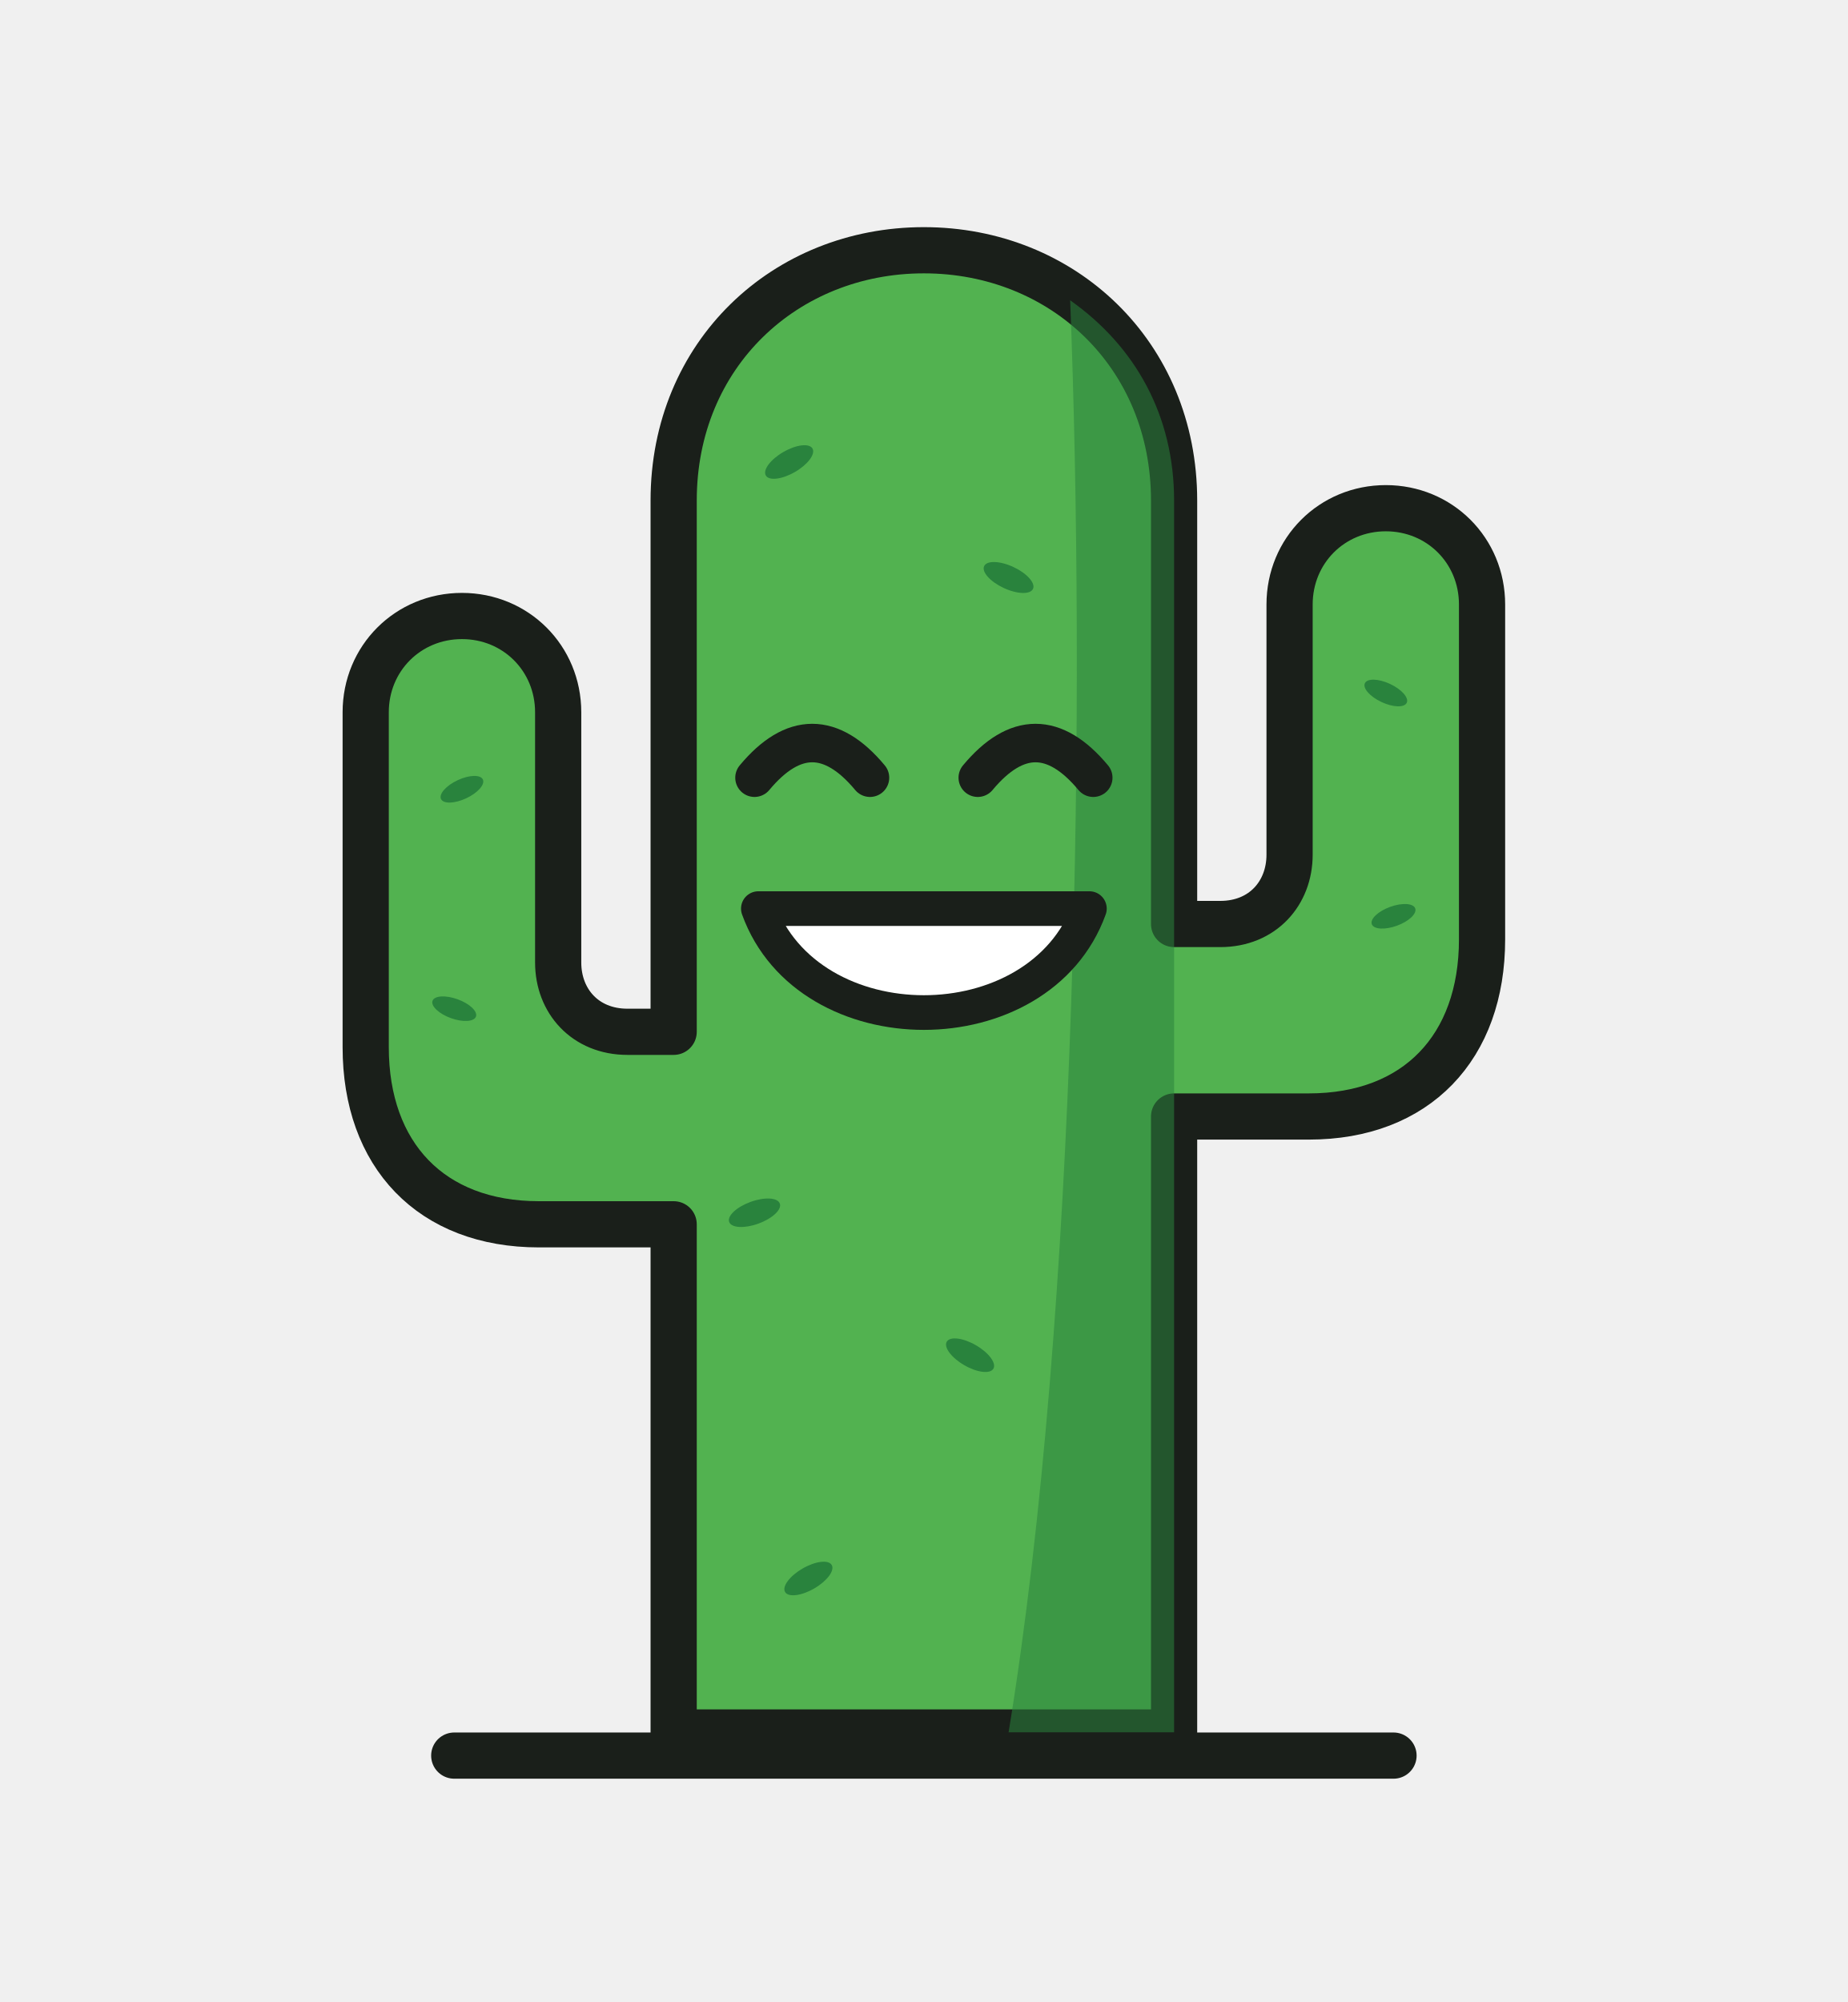
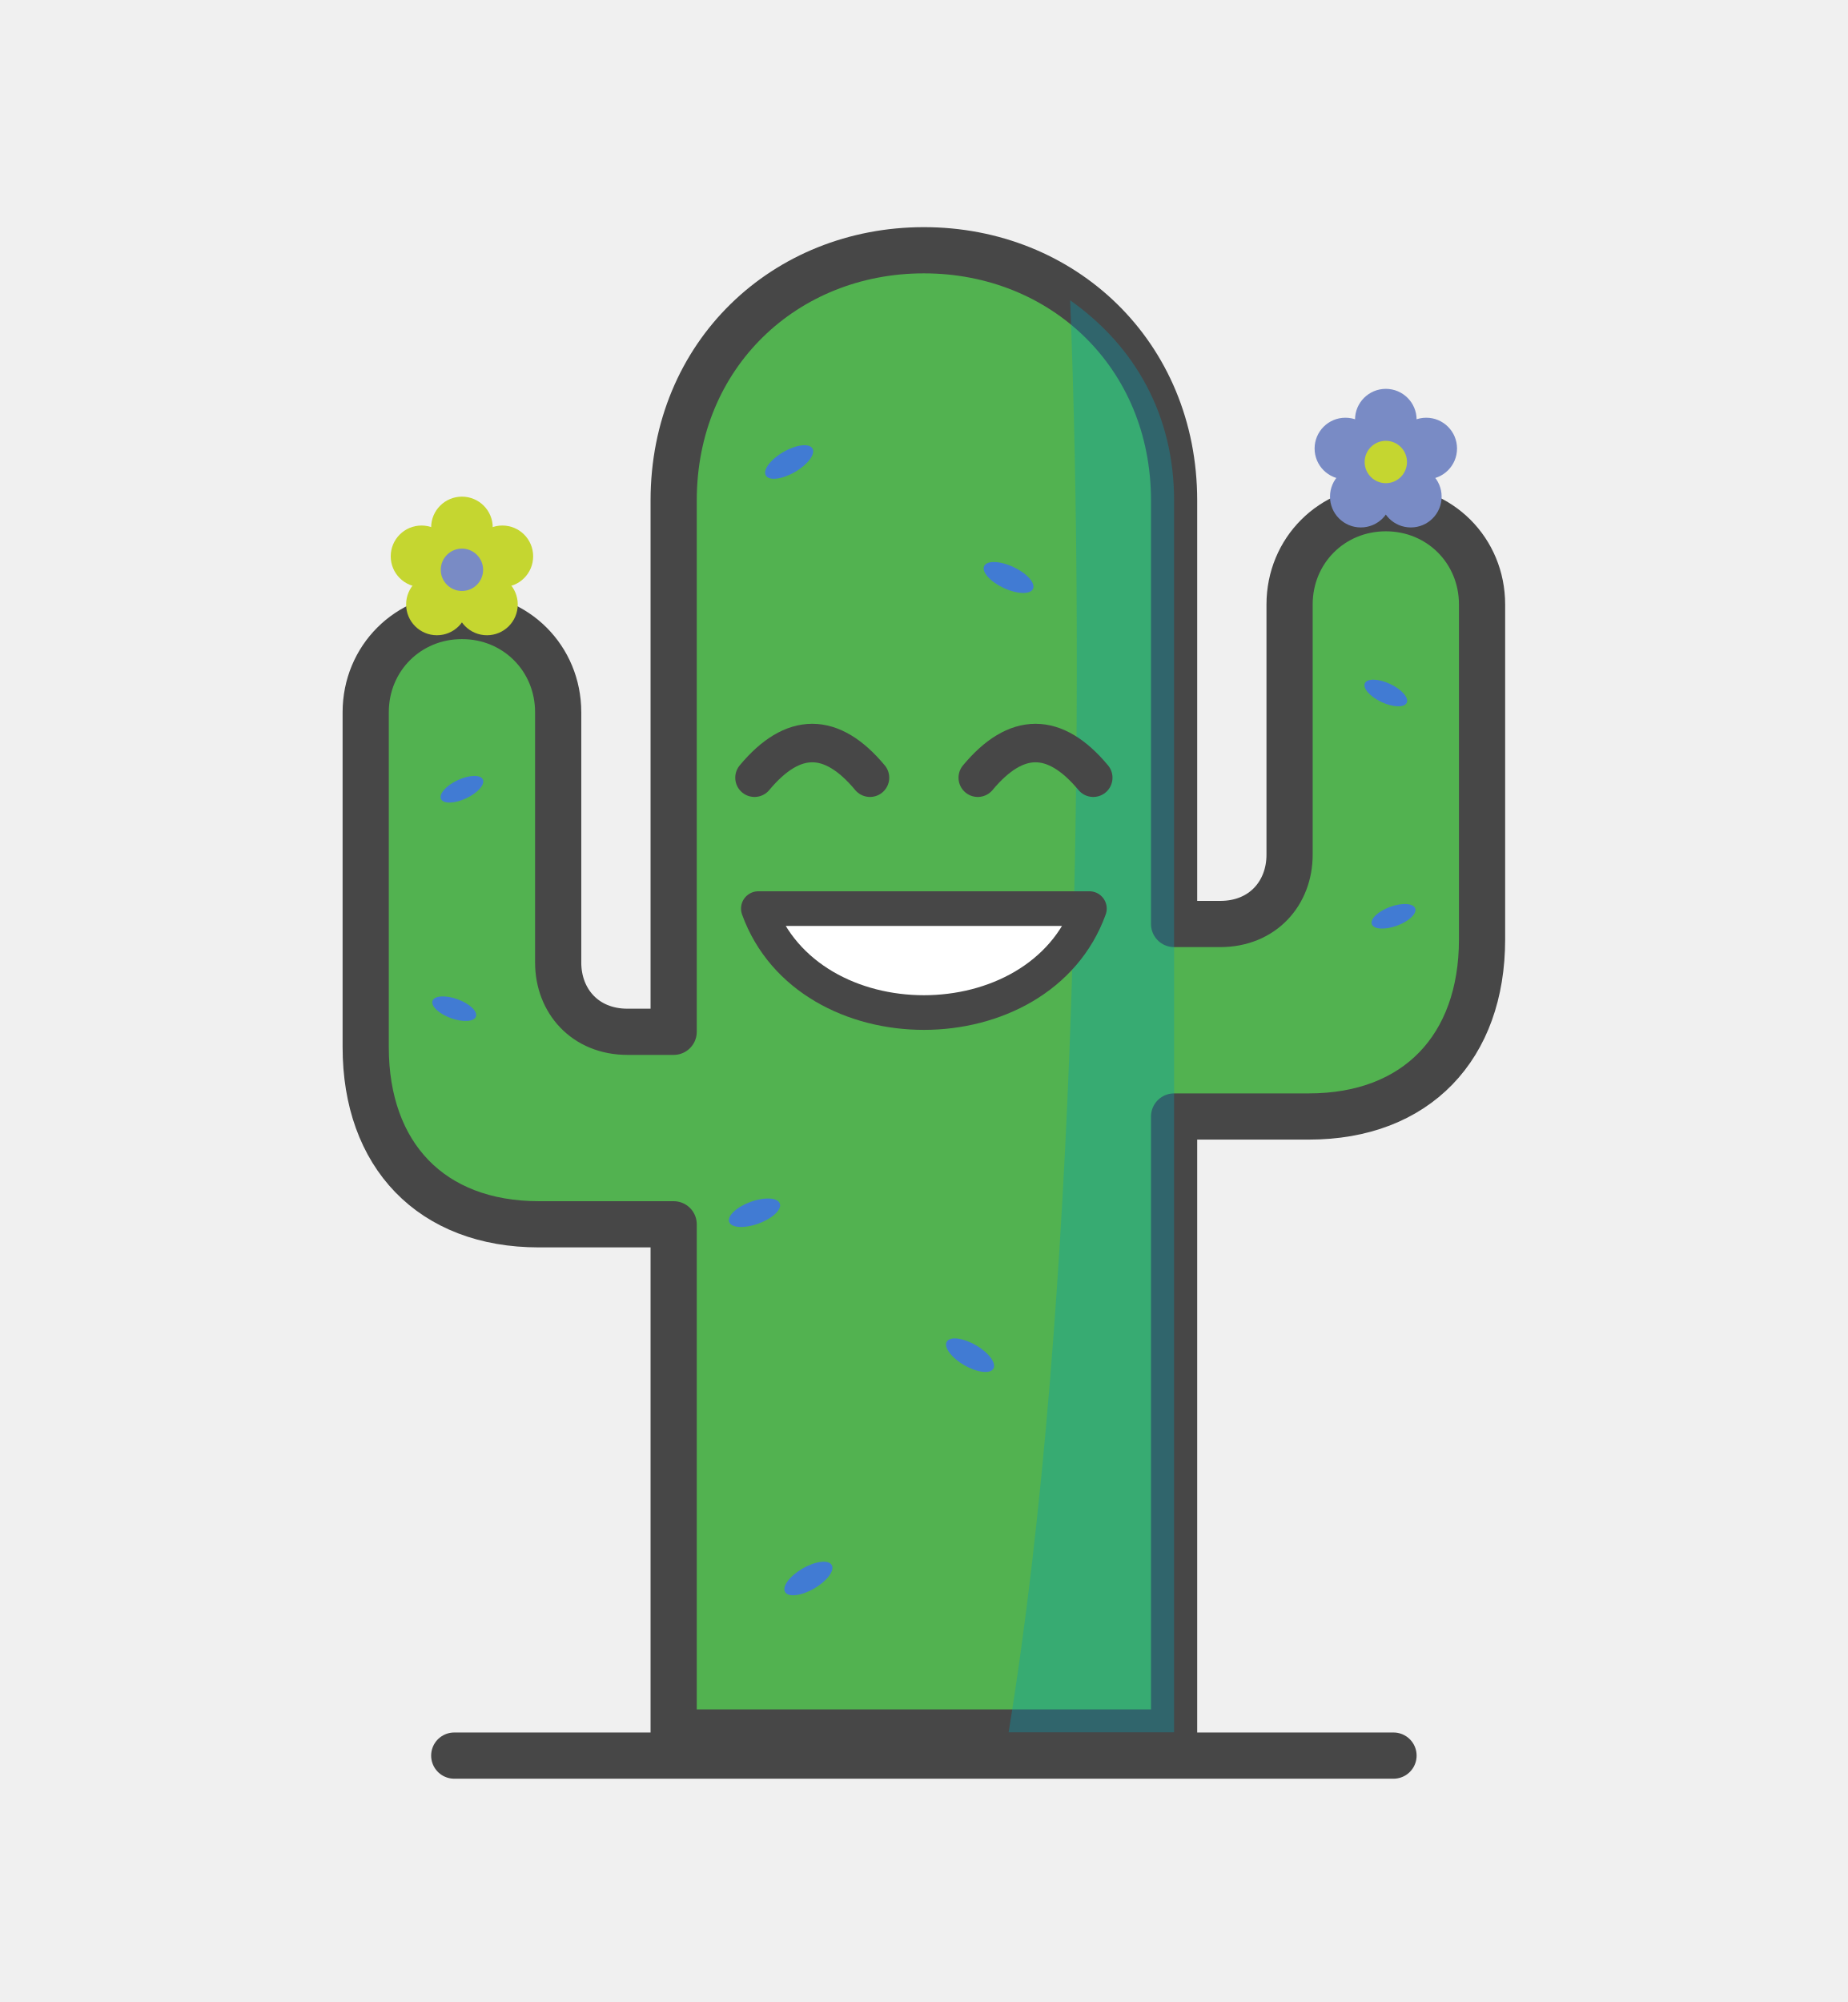
<svg xmlns="http://www.w3.org/2000/svg" viewBox="0 0 480 520">
  <g stroke-linejoin="round" stroke-linecap="round">
-     <path d="M175 450       V318 H140 C112 318 95 300 95 272 V185       C95 171 106 160 120 160 C134 160 145 171 145 185 V250       C145 260 152 268 163 268 H175       V130 C175 92 204 65 240 65 C276 65 305 92 305 130       V240 H317 C328 240 335 232 335 222 V157       C335 143 346 132 360 132 C374 132 385 143 385 157 V244       C385 272 368 290 340 290 H305       V450 Z" fill="#52B250" stroke="#1A1F1A" stroke-width="12" />
-     <path d="M278 78 C295 90 305 108 305 130 V450 H262 C280 340 282 180 278 78 Z" fill="#29833D" opacity="0.55" />
-     <g fill="#29833D">
+     <path d="M175 450       V318 H140 C112 318 95 300 95 272 V185       C95 171 106 160 120 160 C134 160 145 171 145 185 V250       C145 260 152 268 163 268 H175       V130 C175 92 204 65 240 65 C276 65 305 92 305 130       V240 H317 C328 240 335 232 335 222 V157       C335 143 346 132 360 132 C374 132 385 143 385 157 V244       C385 272 368 290 340 290 H305       V450 Z" fill="#52B250" stroke="#474747" stroke-width="12" />
+     <path d="M278 78 C295 90 305 108 305 130 V450 H262 C280 340 282 180 278 78 Z" fill="#069DB1" opacity="0.35" />
+     <g fill="#417BD3">
      <ellipse cx="205" cy="120" rx="7" ry="3" transform="rotate(-30 205 120)" />
      <ellipse cx="262" cy="150" rx="7" ry="3" transform="rotate(25 262 150)" />
      <ellipse cx="196" cy="315" rx="7" ry="3" transform="rotate(-20 196 315)" />
      <ellipse cx="252" cy="352" rx="7" ry="3" transform="rotate(30 252 352)" />
      <ellipse cx="210" cy="410" rx="7" ry="3" transform="rotate(-30 210 410)" />
      <ellipse cx="120" cy="205" rx="6" ry="2.6" transform="rotate(-25 120 205)" />
      <ellipse cx="118" cy="262" rx="6" ry="2.6" transform="rotate(20 118 262)" />
      <ellipse cx="360" cy="180" rx="6" ry="2.6" transform="rotate(25 360 180)" />
      <ellipse cx="362" cy="238" rx="6" ry="2.6" transform="rotate(-20 362 238)" />
    </g>
-     <path d="M196 202 Q211 184 226 202" fill="none" stroke="#1A1F1A" stroke-width="10" />
-     <path d="M254 202 Q269 184 284 202" fill="none" stroke="#1A1F1A" stroke-width="10" />
-     <path d="M197 236 C210 272 270 272 283 236 Z" fill="#FFFFFF" stroke="#1A1F1A" stroke-width="9" />
-     <line x1="118" y1="456" x2="362" y2="456" stroke="#1A1F1A" stroke-width="12" />
+     <g fill="#C5D630">
+       <circle cx="120" cy="137" r="8" />
+       <circle cx="130.5" cy="144.5" r="8" />
+       <circle cx="126.5" cy="157" r="8" />
+       <circle cx="113.5" cy="157" r="8" />
+       <circle cx="109.5" cy="144.5" r="8" />
+     </g>
+     <circle cx="120" cy="148" r="5.5" fill="#798BC5" />
+     <g fill="#798BC5">
+       <circle cx="360" cy="109" r="8" />
+       <circle cx="370.5" cy="116.5" r="8" />
+       <circle cx="366.5" cy="129" r="8" />
+       <circle cx="353.5" cy="129" r="8" />
+       <circle cx="349.5" cy="116.5" r="8" />
+     </g>
+     <circle cx="360" cy="120" r="5.5" fill="#C5D630" />
+     <path d="M196 202 Q211 184 226 202" fill="none" stroke="#474747" stroke-width="10" />
+     <path d="M254 202 Q269 184 284 202" fill="none" stroke="#474747" stroke-width="10" />
+     <path d="M197 236 C210 272 270 272 283 236 Z" fill="#FFFFFF" stroke="#474747" stroke-width="9" />
+     <line x1="118" y1="456" x2="362" y2="456" stroke="#474747" stroke-width="12" />
  </g>
</svg>
